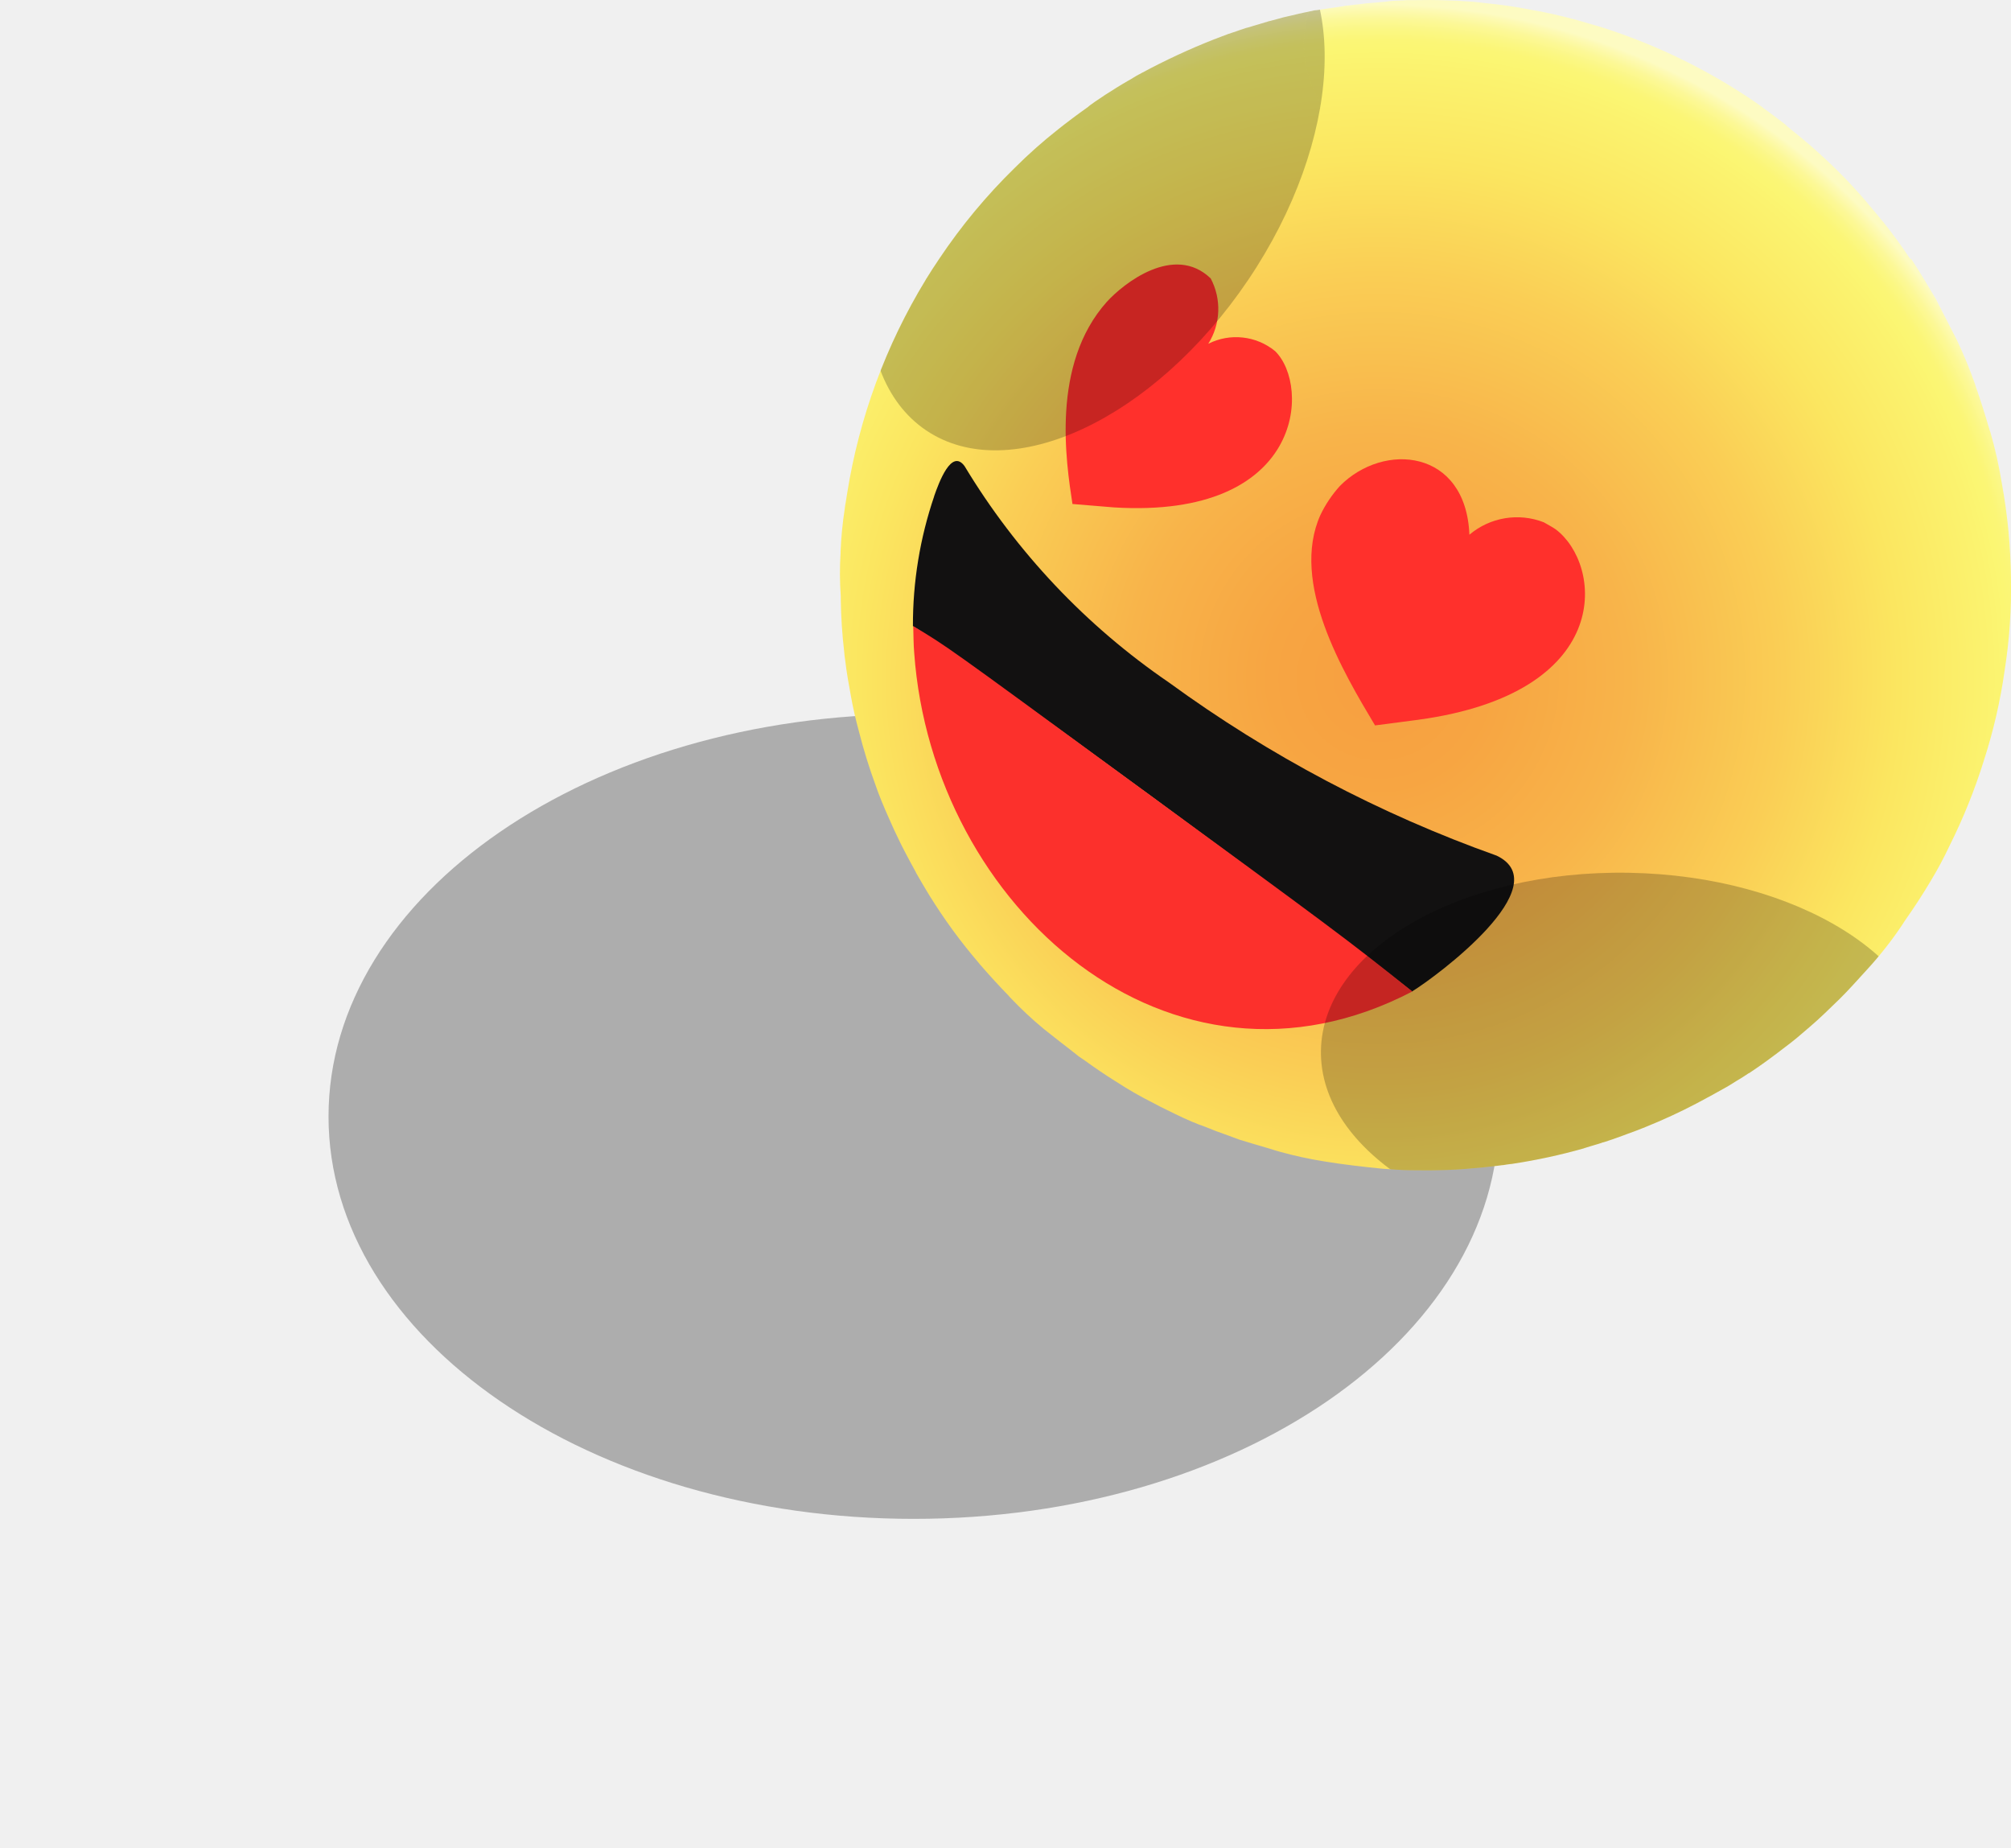
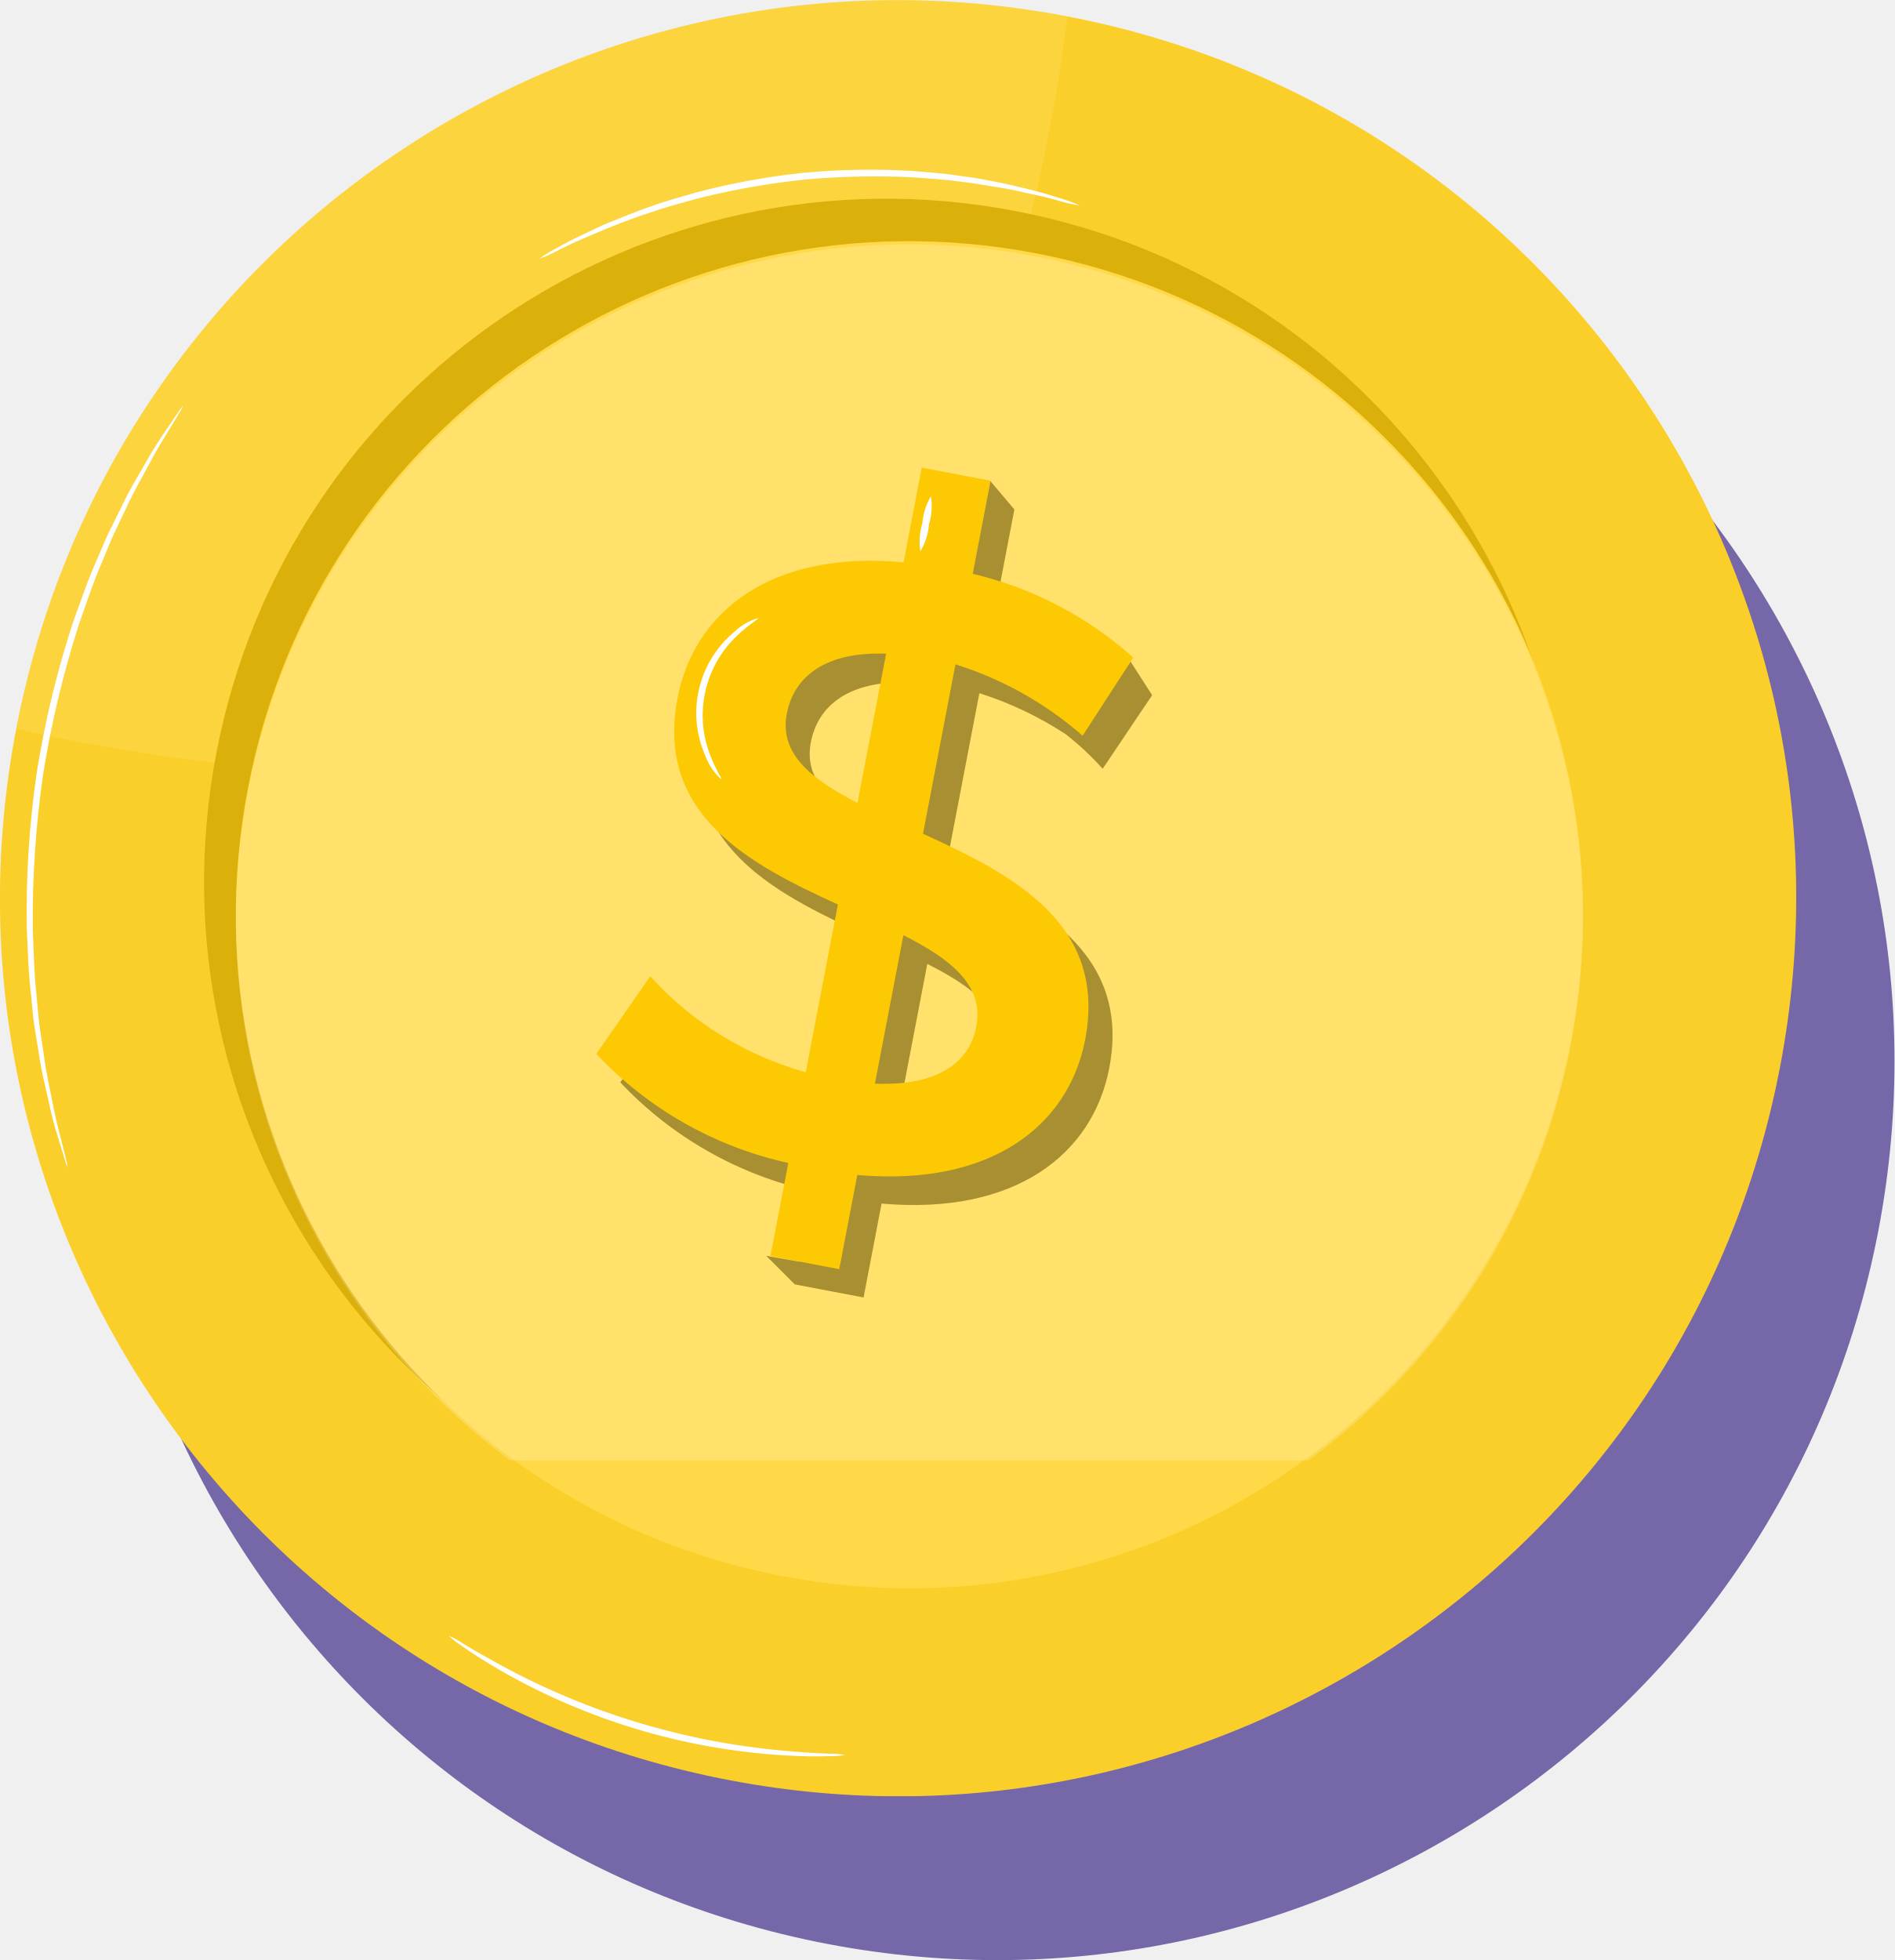
- <svg xmlns="http://www.w3.org/2000/svg" xmlns:xlink="http://www.w3.org/1999/xlink" width="82.478" height="75.758" viewBox="0 0 82.478 75.758">
+ <svg xmlns="http://www.w3.org/2000/svg" width="57.823" height="59.824" viewBox="0 0 57.823 59.824">
  <defs>
-     <radialGradient id="radial-gradient" cx="0.471" cy="0.58" r="0.575" gradientTransform="matrix(-0.999, -0.004, -0.004, 1, 0.933, 0.001)" gradientUnits="objectBoundingBox">
-       <stop offset="0" stop-color="#f79f40" />
-       <stop offset="0.163" stop-color="#f7a542" />
-       <stop offset="0.371" stop-color="#f8b44a" />
-       <stop offset="0.601" stop-color="#face55" />
-       <stop offset="0.771" stop-color="#fbe660" />
-       <stop offset="0.91" stop-color="#fbf36f" />
-       <stop offset="0.932" stop-color="#fbf672" />
-       <stop offset="0.947" stop-color="#fbf676" />
-       <stop offset="0.962" stop-color="#fbf783" />
-       <stop offset="0.978" stop-color="#fcf897" />
-       <stop offset="0.994" stop-color="#fdfab4" />
-       <stop offset="1" stop-color="#fdfbc2" />
-     </radialGradient>
    <clipPath id="clip-path">
-       <path id="Trazado_116496" data-name="Trazado 116496" d="M52.65,29.84v-.06c0-.11-.03-.77-.15-1.75-.01-.09-.02-.17-.03-.26-.02-.12-.04-.25-.06-.38a23.894,23.894,0,0,0-3.15-8.77c0-.01-.01-.01-.01-.02-.17-.29-.35-.57-.54-.85h0a23.353,23.353,0,0,0-3.06-3.74,20.449,20.449,0,0,0-1.77-1.6c-.39-.32-.78-.62-1.19-.91a.265.265,0,0,1-.06-.05l-.05-.04-.21-.15c-.26-.18-.55-.37-.86-.57h0c-.01-.01-.02-.01-.03-.02-.15-.09-.3-.19-.47-.28-.07-.04-.15-.09-.22-.13s-.12-.07-.19-.11a1.092,1.092,0,0,0-.15-.08,25.413,25.413,0,0,0-2.93-1.4c-.26-.11-.47-.18-.58-.23l-.18-.07-.18-.07c-.01,0-.02-.01-.03-.01l-.04-.01-.3-.1-.04-.01c-.01,0-.03-.01-.04-.01l-.2-.07a2.759,2.759,0,0,0-.27-.08l-.23-.07c-.04-.01-.09-.03-.13-.04-.01,0-.03-.01-.04-.01s-.03-.01-.05-.01a.636.636,0,0,1-.07-.02l-.26-.07-.22-.06c-.07-.02-.14-.03-.21-.05h-.01l-.13-.03-.25-.06-.18-.04a2.049,2.049,0,0,0-.24-.05c-.01,0-.03-.01-.04-.01-.06-.01-.12-.03-.18-.04l-.11-.02-.13-.03h-.02l-.04-.01c-.02,0-.05-.01-.07-.01a1.766,1.766,0,0,1-.2-.04.6.6,0,0,0-.12-.02h0a2.068,2.068,0,0,1-.22-.04l-.19-.03c-.03-.01-.07-.01-.11-.02a.985.985,0,0,0-.17-.02,1,1,0,0,0-.16-.02l-.27-.03-.25-.03c-.03,0-.05-.01-.08-.01h-.02a1.641,1.641,0,0,0-.23-.02l-.34-.03c-.08-.01-.16-.01-.23-.02-.09-.01-.17-.01-.26-.02s-.18-.01-.27-.02A.97.97,0,0,1,29.76,7h-.37c-.48-.01-.96-.01-1.45,0-.11,0-.21,0-.31.01s-.22.01-.32.02c-.07,0-.13.01-.19.01-.16.01-.31.02-.46.04-.05,0-.11.01-.16.01-.22.02-.43.04-.64.07-.1.01-.2.02-.3.04h-.01c-.02,0-.04.01-.06.01q-.24.03-.45.06c-.11.02-.23.04-.34.05-.26.04-.47.08-.61.11-.7.14-1.38.3-2.06.5-.41.11-.77.22-1.21.38a24.021,24.021,0,0,0-5.31,2.61h0c-.17.11-.33.22-.49.33a.265.265,0,0,0-.06.05c-.28.2-.56.4-.84.61a.423.423,0,0,1-.07.05l-.02.02-.02.02c-.01.01-.02.02-.03.02s-.02.01-.03.02c-.08.06-.15.12-.23.18-.15.12-.3.24-.44.36-.08.07-.16.13-.24.2-.16.14-.32.27-.46.4l-.02.02-.02.02c-.03.03-.07.06-.1.09-.75.69-1.21,1.19-1.24,1.22-.23.25-.46.51-.69.77-.16.19-.33.38-.5.59-.01.01-.02.03-.04.04l-.03.03c-.34.42-.69.89-1.08,1.46l-.01.01-.01.01c-.01.01-.01.02-.02.02-.18.26-.36.55-.54.86-.16.26-.32.52-.46.75l-.46.88c-.15.29-.29.56-.42.82a16.758,16.758,0,0,0-.76,1.82h0v.01c-.22.6-.42,1.23-.6,1.84l-.01.02a.037.037,0,0,1-.01.03,17.968,17.968,0,0,0-.5,2.13,23.506,23.506,0,0,0-.17,7.66,22.794,22.794,0,0,0,.82,3.68,23.944,23.944,0,0,0,1.38,3.51,15.311,15.311,0,0,0,.75,1.42c.32.56.68,1.11,1.06,1.66.04.07.09.13.13.2a16,16,0,0,0,1.39,1.8c.34.37.78.88,1.14,1.24s.83.82,1.22,1.15h0c.42.37.6.53.99.83q.72.585,1.47,1.08h.01c.16.11.32.22.49.32.19.12.38.24.55.34.09.05.22.13.36.21a.573.573,0,0,1,.07.04c.15.09.33.18.52.29.04.02.09.05.13.07a22.789,22.789,0,0,0,2.12,1c.18.07.42.17.7.28l.24.09.42.15.3.1.11.03c.01,0,.01,0,.02.01l.16.05a2.759,2.759,0,0,0,.27.08l.26.08c.01,0,.02,0,.02.01a22.1,22.1,0,0,0,2.96.66l.09.01c.08.01.17.03.27.04h.03l.23.03.53.06c.24.03.56.05.79.07s.49.03.74.04h.02c.13.01.25.01.37.01.33.01.77,0,1.1.01s.79-.03,1.13-.05c.72-.06,1.68-.17,2.39-.28a18.747,18.747,0,0,0,1.84-.38c.14-.04.28-.08.43-.12.43-.12.87-.25,1.24-.36l.43-.16c.35-.12.69-.25,1.03-.38l.17-.06c.4-.15.89-.38,1.32-.59.19-.09.37-.18.55-.28a15.71,15.71,0,0,0,1.56-.88c.02-.01.03-.02.05-.03.41-.26.82-.52,1.22-.81.09-.06.18-.12.26-.17l.44-.34c.12-.09.23-.18.35-.27l.66-.52a14.289,14.289,0,0,0,1.37-1.26l.03-.03.07-.07c.35-.35.74-.77,1.2-1.29a.138.138,0,0,0,.03-.04h0a20.958,20.958,0,0,0,2.02-2.71c.01-.01.01-.02.02-.03.19-.3.38-.61.57-.95v-.01h0c.08-.14.16-.29.24-.44.11-.2.22-.41.31-.59l.09-.18c.16-.32.31-.65.47-.99.21-.47.41-.94.56-1.36h0c.26-.7.5-1.44.71-2.23.13-.48.25-.96.33-1.41.1-.48.18-.98.25-1.5.02-.12.03-.23.05-.34.08-.69.14-1.41.16-2.14v-.13C52.68,31.04,52.68,30.45,52.65,29.84Z" transform="translate(-4.654 -6.992)" />
+       <rect id="Rectángulo_401871" data-name="Rectángulo 401871" width="54.823" height="54.824" fill="#7d6eb2" />
    </clipPath>
-     <linearGradient id="linear-gradient" x1="-0.166" y1="-323.933" x2="-1.166" y2="-323.933" gradientUnits="objectBoundingBox">
-       <stop offset="0" stop-color="#19b79c" />
-       <stop offset="0.405" stop-color="#1dbb9e" />
-       <stop offset="0.825" stop-color="#2ac8a3" />
-       <stop offset="0.997" stop-color="#31cfa6" />
-     </linearGradient>
-     <linearGradient id="linear-gradient-2" x1="-2.106" y1="-363.238" x2="-3.08" y2="-363.238" xlink:href="#linear-gradient" />
    <clipPath id="clip-path-2">
-       <path id="Trazado_116504" data-name="Trazado 116504" d="M4.652,29.65v-.06a15.757,15.757,0,0,1,.17-1.74,2.335,2.335,0,0,1,.04-.26c.02-.12.04-.25.06-.38a24.088,24.088,0,0,1,3.22-8.75c0-.01.01-.01.01-.02.18-.29.36-.57.55-.85h0a23.39,23.39,0,0,1,3.09-3.72,20.134,20.134,0,0,1,1.78-1.58q.585-.465,1.2-.9a.265.265,0,0,0,.06-.05l.05-.04.21-.15c.26-.18.55-.37.86-.56h0c.01-.01.02-.01.03-.02.15-.09.31-.19.47-.28a2.53,2.53,0,0,0,.22-.13c.06-.04.12-.07.19-.11.05-.03.1-.05.15-.08a27.308,27.308,0,0,1,2.95-1.37c.26-.1.47-.18.58-.22l.18-.06.18-.06c.01,0,.02-.01.03-.01l.05-.02.3-.1.04-.01c.01,0,.03-.01.04-.01l.2-.06c.08-.02.19-.06.27-.08l.23-.07a.647.647,0,0,0,.13-.04c.01,0,.03-.01.04-.01s.03-.01.05-.01a.637.637,0,0,0,.07-.02l.26-.07.22-.06c.07-.02.14-.03.21-.05h.01l.13-.03c.08-.02.18-.04.25-.06l.18-.04c.08-.02.16-.03.24-.05.01,0,.03-.01.04-.01a1.163,1.163,0,0,0,.18-.04l.11-.01.13-.02h.02l.04-.01c.02,0,.05-.01.07-.01l.2-.03c.04-.01.09-.01.13-.02h0l.22-.03.19-.03a.516.516,0,0,0,.11-.02.985.985,0,0,1,.17-.02c.06-.01.11-.01.16-.02l.27-.03.25-.03c.03,0,.05-.01.08-.01h.02c.07-.01.15-.01.23-.02l.34-.03c.08-.01.16-.01.23-.02a1.569,1.569,0,0,1,.24-.03,2.437,2.437,0,0,1,.27-.01.86.86,0,0,1,.16-.01l.15-.01h.24c.49-.01.97-.01,1.45.01.11,0,.21.01.31.01s.22.01.32.02c.07,0,.13.01.19.01.16.01.31.02.46.04.05.01.11.01.16.02.22.02.43.05.64.07.1.01.2.03.3.04h.01c.02,0,.04.01.06.01.16.02.31.05.45.07l.34.06c.26.05.47.09.6.11.69.14,1.38.31,2.06.52.41.11.76.23,1.21.39a24.178,24.178,0,0,1,5.28,2.65h0c.16.11.33.22.49.34a.265.265,0,0,1,.06.05c.28.2.56.41.83.62a.424.424,0,0,0,.07.05l.02.02.02.02.03.03c.01.01.02.01.02.02.08.06.15.12.22.18.15.12.3.24.44.36.08.07.16.14.24.2.16.14.31.28.46.41l.02.02.02.02c.03.03.07.06.1.09.75.69,1.2,1.2,1.23,1.23.23.25.46.51.68.78.16.19.32.38.49.59.01.01.02.03.04.04l.02.03c.33.42.69.89,1.07,1.47l.04.01.01.01c.01.01.01.02.02.02.17.26.36.56.54.86.16.26.31.53.45.75l.45.88c.15.29.29.56.42.82a18.431,18.431,0,0,1,.75,1.83h0v.01c.21.6.41,1.23.59,1.85l.01.02a.037.037,0,0,0,.01.03,17.59,17.59,0,0,1,.48,2.14,22.71,22.71,0,0,1,.37,3.87,21.465,21.465,0,0,1-.26,3.8,21.96,21.96,0,0,1-.85,3.68,23.286,23.286,0,0,1-1.41,3.5,15.244,15.244,0,0,1-.76,1.42c-.33.56-.69,1.11-1.07,1.65-.04.07-.09.13-.13.2a15.2,15.2,0,0,1-1.41,1.79c-.34.37-.79.88-1.15,1.23s-.84.82-1.22,1.14h0c-.43.37-.6.52-1,.82-.49.38-.98.74-1.48,1.07H41.9c-.16.11-.32.21-.49.31-.19.12-.38.24-.55.33-.09.05-.22.12-.36.2a.574.574,0,0,0-.07.04c-.15.08-.33.18-.52.28-.04.02-.09.05-.13.07a23.108,23.108,0,0,1-2.12.98c-.18.07-.42.17-.71.27l-.24.09-.42.15-.3.1-.11.03c-.01,0-.01,0-.02.01l-.16.05c-.08.02-.19.06-.27.08l-.26.08c-.01,0-.02,0-.02.01a23.962,23.962,0,0,1-2.96.64l-.09.01c-.08.01-.17.02-.27.04H31.8l-.23.03-.53.06c-.24.02-.56.05-.79.07s-.49.03-.74.04h-.02c-.13,0-.25.01-.37.01-.33.01-.77,0-1.1,0s-.79-.04-1.13-.06c-.72-.07-1.68-.18-2.39-.3a16.281,16.281,0,0,1-1.84-.4c-.14-.04-.28-.08-.43-.13-.43-.12-.87-.26-1.24-.37l-.43-.16c-.35-.12-.69-.25-1.03-.39l-.17-.06c-.4-.15-.88-.38-1.32-.6-.19-.09-.37-.18-.55-.28a15.612,15.612,0,0,1-1.55-.89.219.219,0,0,0-.05-.03c-.41-.26-.81-.53-1.21-.82-.09-.06-.17-.12-.25-.17L14,49.97c-.12-.09-.23-.18-.35-.27l-.66-.52a15.233,15.233,0,0,1-1.36-1.27l-.03-.03-.06-.07c-.34-.35-.74-.78-1.19-1.3a.138.138,0,0,1-.03-.04h0a21.889,21.889,0,0,1-2-2.73c-.01-.01-.01-.02-.02-.03-.18-.3-.37-.61-.56-.95v-.01h0c-.08-.14-.16-.29-.24-.44-.11-.21-.22-.41-.31-.59l-.09-.18c-.16-.32-.31-.65-.46-.99-.21-.47-.41-.95-.55-1.36h0a22.441,22.441,0,0,1-.69-2.23c-.13-.48-.24-.96-.32-1.41-.09-.49-.18-.98-.24-1.5-.02-.12-.03-.23-.04-.34a21.166,21.166,0,0,1-.14-2.14v-.13A13.347,13.347,0,0,1,4.652,29.65Z" transform="translate(-4.627 -6.983)" fill="url(#radial-gradient)" />
+       <rect id="Rectángulo_401870" data-name="Rectángulo 401870" width="54.823" height="54.824" transform="translate(0 0)" fill="#7d6eb2" />
+     </clipPath>
+     <clipPath id="clip-path-3">
+       <rect id="Rectángulo_401866" data-name="Rectángulo 401866" width="32.08" height="23.703" transform="translate(0.496)" fill="#7d6eb2" />
+     </clipPath>
+     <clipPath id="clip-path-4">
+       <rect id="Rectángulo_401868" data-name="Rectángulo 401868" width="41.118" height="41.118" transform="translate(7.197 7.361)" fill="#7d6eb2" />
+     </clipPath>
+     <clipPath id="clip-path-5">
+       <rect id="Rectángulo_401869" data-name="Rectángulo 401869" width="16.235" height="24.936" transform="translate(18.933 14.669)" fill="#7d6eb2" />
+     </clipPath>
+     <clipPath id="clip-path-6">
+       <rect id="Rectángulo_401871-2" data-name="Rectángulo 401871" width="54.823" height="54.824" fill="none" />
+     </clipPath>
+     <clipPath id="clip-path-7">
+       <rect id="Rectángulo_401870-2" data-name="Rectángulo 401870" width="54.823" height="54.824" transform="translate(0 0)" fill="none" />
+     </clipPath>
+     <clipPath id="clip-path-8">
+       <rect id="Rectángulo_401866-2" data-name="Rectángulo 401866" width="32.08" height="23.703" transform="translate(0.496)" fill="none" />
+     </clipPath>
+     <clipPath id="clip-path-9">
+       <rect id="Rectángulo_401868-2" data-name="Rectángulo 401868" width="41.118" height="41.118" transform="translate(7.197 7.361)" fill="none" />
+     </clipPath>
+     <clipPath id="clip-path-10">
+       <rect id="Rectángulo_401869-2" data-name="Rectángulo 401869" width="16.235" height="24.936" transform="translate(18.933 14.669)" fill="none" />
    </clipPath>
  </defs>
-   <g id="Grupo_157926" data-name="Grupo 157926" transform="translate(13.474)">
-     <ellipse id="Elipse_4737" data-name="Elipse 4737" cx="24" cy="16.5" rx="24" ry="16.5" transform="translate(0 29.284)" fill="#0b0b0b" opacity="0.292" style="mix-blend-mode: multiply;isolation: isolate" />
-     <path id="Trazado_116493" data-name="Trazado 116493" d="M4.652,29.65v-.06a15.757,15.757,0,0,1,.17-1.74,2.335,2.335,0,0,1,.04-.26c.02-.12.04-.25.06-.38a24.088,24.088,0,0,1,3.22-8.75c0-.01.01-.01.01-.02.18-.29.36-.57.55-.85h0a23.39,23.39,0,0,1,3.09-3.72,20.134,20.134,0,0,1,1.78-1.58q.585-.465,1.2-.9a.265.265,0,0,0,.06-.05l.05-.04.21-.15c.26-.18.55-.37.86-.56h0c.01-.01.02-.01.03-.02.15-.09.31-.19.47-.28a2.53,2.53,0,0,0,.22-.13c.06-.04.12-.07.19-.11.05-.03.1-.05.15-.08a27.308,27.308,0,0,1,2.95-1.37c.26-.1.47-.18.58-.22l.18-.06.18-.06c.01,0,.02-.01.03-.01l.05-.02.3-.1.04-.01c.01,0,.03-.01.04-.01l.2-.06c.08-.02.19-.06.27-.08l.23-.07a.647.647,0,0,0,.13-.04c.01,0,.03-.01.04-.01s.03-.01.05-.01a.637.637,0,0,0,.07-.02l.26-.07.22-.06c.07-.02.14-.03.21-.05h.01l.13-.03c.08-.02.18-.04.25-.06l.18-.04c.08-.02.16-.03.24-.05.01,0,.03-.01.04-.01a1.163,1.163,0,0,0,.18-.04l.11-.01.13-.02h.02l.04-.01c.02,0,.05-.01.07-.01l.2-.03c.04-.01.09-.01.13-.02h0l.22-.03.19-.03a.516.516,0,0,0,.11-.02.985.985,0,0,1,.17-.02c.06-.01.11-.01.16-.02l.27-.03.25-.03c.03,0,.05-.01.08-.01h.02c.07-.01.15-.01.23-.02l.34-.03c.08-.01.16-.01.23-.02a1.569,1.569,0,0,1,.24-.03,2.437,2.437,0,0,1,.27-.01.86.86,0,0,1,.16-.01l.15-.01h.24c.49-.01.97-.01,1.45.01.11,0,.21.01.31.01s.22.01.32.02c.07,0,.13.01.19.01.16.01.31.02.46.04.05.01.11.01.16.02.22.02.43.05.64.07.1.01.2.03.3.04h.01c.02,0,.04.01.06.01.16.02.31.05.45.07l.34.06c.26.05.47.09.6.11.69.14,1.38.31,2.06.52.41.11.76.23,1.21.39a24.178,24.178,0,0,1,5.28,2.65h0c.16.11.33.22.49.34a.265.265,0,0,1,.06.05c.28.2.56.41.83.62a.424.424,0,0,0,.07.05l.02.02.02.02.03.03c.01.01.02.01.02.02.08.06.15.12.22.18.15.12.3.24.44.36.08.07.16.14.24.2.16.14.31.28.46.41l.02.02.02.02c.03.03.07.06.1.09.75.69,1.2,1.2,1.23,1.23.23.25.46.51.68.78.16.19.32.38.49.59.01.01.02.03.04.04l.02.03c.33.42.69.89,1.07,1.47l.04.01.01.01c.01.01.01.02.02.02.17.26.36.56.54.86.16.26.31.53.45.75l.45.88c.15.29.29.56.42.82a18.431,18.431,0,0,1,.75,1.83h0v.01c.21.6.41,1.23.59,1.85l.01.02a.037.037,0,0,0,.01.03,17.59,17.59,0,0,1,.48,2.14,22.71,22.71,0,0,1,.37,3.87,21.465,21.465,0,0,1-.26,3.8,21.96,21.96,0,0,1-.85,3.68,23.286,23.286,0,0,1-1.41,3.5,15.244,15.244,0,0,1-.76,1.42c-.33.56-.69,1.11-1.07,1.65-.04.07-.09.13-.13.2a15.2,15.2,0,0,1-1.41,1.79c-.34.37-.79.88-1.15,1.23s-.84.82-1.22,1.14h0c-.43.37-.6.52-1,.82-.49.38-.98.74-1.48,1.07H41.9c-.16.11-.32.21-.49.31-.19.12-.38.24-.55.33-.09.05-.22.12-.36.2a.574.574,0,0,0-.07.04c-.15.08-.33.18-.52.28-.04.02-.09.05-.13.07a23.108,23.108,0,0,1-2.12.98c-.18.07-.42.17-.71.27l-.24.09-.42.15-.3.1-.11.03c-.01,0-.01,0-.02.01l-.16.05c-.08.02-.19.06-.27.08l-.26.08c-.01,0-.02,0-.02.01a23.962,23.962,0,0,1-2.96.64l-.09.01c-.08.01-.17.02-.27.04H31.8l-.23.03-.53.06c-.24.02-.56.05-.79.07s-.49.03-.74.04h-.02c-.13,0-.25.01-.37.01-.33.01-.77,0-1.1,0s-.79-.04-1.13-.06c-.72-.07-1.68-.18-2.39-.3a16.281,16.281,0,0,1-1.84-.4c-.14-.04-.28-.08-.43-.13-.43-.12-.87-.26-1.24-.37l-.43-.16c-.35-.12-.69-.25-1.03-.39l-.17-.06c-.4-.15-.88-.38-1.32-.6-.19-.09-.37-.18-.55-.28a15.612,15.612,0,0,1-1.55-.89.219.219,0,0,0-.05-.03c-.41-.26-.81-.53-1.21-.82-.09-.06-.17-.12-.25-.17L14,49.97c-.12-.09-.23-.18-.35-.27l-.66-.52a15.233,15.233,0,0,1-1.36-1.27l-.03-.03-.06-.07c-.34-.35-.74-.78-1.19-1.3a.138.138,0,0,1-.03-.04h0a21.889,21.889,0,0,1-2-2.73c-.01-.01-.01-.02-.02-.03-.18-.3-.37-.61-.56-.95v-.01h0c-.08-.14-.16-.29-.24-.44-.11-.21-.22-.41-.31-.59l-.09-.18c-.16-.32-.31-.65-.46-.99-.21-.47-.41-.95-.55-1.36h0a22.441,22.441,0,0,1-.69-2.23c-.13-.48-.24-.96-.32-1.41-.09-.49-.18-.98-.24-1.5-.02-.12-.03-.23-.04-.34a21.166,21.166,0,0,1-.14-2.14v-.13A13.347,13.347,0,0,1,4.652,29.65Z" transform="translate(16.349 -6.983)" fill="url(#radial-gradient)" />
-     <g id="Grupo_86225" data-name="Grupo 86225" transform="translate(20.955 0.009)" clip-path="url(#clip-path)">
-       <path id="Trazado_116494" data-name="Trazado 116494" d="M50.67,21.64a4.37,4.37,0,0,1,.18-.46C50.8,21.33,50.74,21.48,50.67,21.64Z" transform="translate(-48.844 -6.992)" fill="url(#linear-gradient)" />
-       <path id="Trazado_116495" data-name="Trazado 116495" d="M4.7,34.92c.03-.14.05-.28.08-.41C4.75,34.65,4.73,34.79,4.7,34.92Z" transform="translate(43.196 -6.992)" fill="url(#linear-gradient-2)" />
+   <g id="Grupo_1100649" data-name="Grupo 1100649" transform="translate(-955.487 -161.176)">
+     <g id="Grupo_1100645" data-name="Grupo 1100645" transform="translate(958.487 166.176)" style="mix-blend-mode: multiply;isolation: isolate">
+       <g id="Grupo_1100643" data-name="Grupo 1100643" clip-path="url(#clip-path)">
+         <g id="Grupo_1100642" data-name="Grupo 1100642">
+           <g id="Grupo_1100641" data-name="Grupo 1100641" clip-path="url(#clip-path-2)">
+             <path id="Trazado_875097" data-name="Trazado 875097" d="M54.327,32.576A27.407,27.407,0,1,1,32.575.5a27.408,27.408,0,0,1,21.752,32.08" fill="#7d6eb2" />
+             <g id="Grupo_1100631" data-name="Grupo 1100631" opacity="0.1">
+               <g id="Grupo_1100630" data-name="Grupo 1100630">
+                 <g id="Grupo_1100629" data-name="Grupo 1100629" clip-path="url(#clip-path-3)">
+                   <path id="Trazado_875098" data-name="Trazado 875098" d="M32.575.5A27.405,27.405,0,0,0,.5,22.249s18.751,4.474,24.762-2.27S32.575.5,32.575.5" fill="#7d6eb2" />
+                 </g>
+               </g>
+             </g>
+             <path id="Trazado_875099" data-name="Trazado 875099" d="M47.529,30.829A20.835,20.835,0,1,1,30.993,6.442,20.834,20.834,0,0,1,47.529,30.829" fill="#7d6eb2" />
+             <path id="Trazado_875101" data-name="Trazado 875101" d="M47.943,31.793A20.555,20.555,0,1,1,31.629,7.733a20.554,20.554,0,0,1,16.314,24.06" fill="#7d6eb2" />
+             <g id="Grupo_1100637" data-name="Grupo 1100637" transform="translate(0 -3.904)" opacity="0.2">
+               <g id="Grupo_1100636" data-name="Grupo 1100636">
+                 <g id="Grupo_1100635" data-name="Grupo 1100635" clip-path="url(#clip-path-4)">
+                   <path id="Trazado_875102" data-name="Trazado 875102" d="M47.943,31.793A20.555,20.555,0,1,1,31.629,7.733a20.554,20.554,0,0,1,16.314,24.06" transform="translate(0 4)" fill="#7d6eb2" />
+                 </g>
+               </g>
+             </g>
+             <path id="Trazado_875103" data-name="Trazado 875103" d="M28.9,26.325l.991-5.165.025.005a10.784,10.784,0,0,1,2.608,1.242,8.77,8.77,0,0,1,1.13,1.057l.1-.146L34.9,21.611l.265-.392-.735-1.143-.481.114a9.834,9.834,0,0,0-3.534-1.8l.545-2.84-.748-.883-.137.713-1.214-.233-.554,2.892c-4.066-.382-6.4,1.532-6.9,4.142-.682,3.557,2.186,5.062,4.894,6.3L25.325,33.6a10.007,10.007,0,0,1-4.745-2.926l-1.647,2.363A11.411,11.411,0,0,0,24.8,36.362l-.412,2.145-1-.175.869.87,2.1.4.55-2.866c4.1.361,6.447-1.522,6.948-4.132.682-3.557-2.242-5.047-4.95-6.282m-2-.94c-1.4-.72-2.393-1.494-2.158-2.723.216-1.125,1.161-1.9,3.031-1.832Zm2.987-4.229h0ZM27.433,33.95l.869-4.529c1.452.729,2.465,1.534,2.224,2.788-.211,1.1-1.171,1.818-3.093,1.741" fill="#7d6eb2" />
+             <g id="Grupo_1100640" data-name="Grupo 1100640" opacity="0.3">
+               <g id="Grupo_1100639" data-name="Grupo 1100639">
+                 <g id="Grupo_1100638" data-name="Grupo 1100638" clip-path="url(#clip-path-5)">
+                   <path id="Trazado_875104" data-name="Trazado 875104" d="M28.9,26.325l.991-5.165.025.005a10.784,10.784,0,0,1,2.608,1.242,8.77,8.77,0,0,1,1.13,1.057l.1-.146L34.9,21.611l.265-.392-.735-1.143-.481.114a9.834,9.834,0,0,0-3.534-1.8l.545-2.84-.748-.883-.137.713-1.214-.233-.554,2.892c-4.066-.382-6.4,1.532-6.9,4.142-.682,3.557,2.186,5.062,4.894,6.3L25.325,33.6a10.007,10.007,0,0,1-4.745-2.926l-1.647,2.363A11.411,11.411,0,0,0,24.8,36.362l-.412,2.145-1-.175.869.87,2.1.4.55-2.866c4.1.361,6.447-1.522,6.948-4.132.682-3.557-2.242-5.047-4.95-6.282m-2-.94c-1.4-.72-2.393-1.494-2.158-2.723.216-1.125,1.161-1.9,3.031-1.832Zm2.987-4.229h0ZM27.433,33.95l.869-4.529c1.452.729,2.465,1.534,2.224,2.788-.211,1.1-1.171,1.818-3.093,1.741" fill="#7d6eb2" />
+                 </g>
+               </g>
+             </g>
+             <path id="Trazado_875105" data-name="Trazado 875105" d="M26.165,35.871l-.55,2.867-2.1-.4.545-2.841A11.41,11.41,0,0,1,18.2,32.167L19.847,29.8a10,10,0,0,0,4.745,2.927l.982-5.119c-2.708-1.235-5.577-2.741-4.895-6.3.5-2.611,2.832-4.525,6.9-4.143l.555-2.892,2.1.4-.545,2.841a11.177,11.177,0,0,1,4.9,2.558l-1.546,2.383a10.793,10.793,0,0,0-3.881-2.177l-.991,5.17c2.708,1.236,5.633,2.726,4.95,6.283-.5,2.611-2.852,4.494-6.949,4.133m0-11.356.874-4.556c-1.871-.067-2.816.707-3.032,1.834-.235,1.228.757,2,2.158,2.722m3.626,6.825c.241-1.254-.773-2.058-2.225-2.788l-.869,4.53c1.923.077,2.883-.641,3.094-1.742" fill="#7d6eb2" />
+             <path id="Trazado_875106" data-name="Trazado 875106" d="M2.067,35.642a1.093,1.093,0,0,1-.085-.232c-.054-.176-.123-.4-.207-.678a11.017,11.017,0,0,1-.284-1.085c-.093-.428-.221-.911-.3-1.457-.044-.273-.091-.558-.139-.854s-.067-.61-.1-.932c-.083-.644-.1-1.337-.135-2.066a29.683,29.683,0,0,1,.3-4.73A29.716,29.716,0,0,1,2.227,19c.248-.686.47-1.343.74-1.934.13-.3.243-.589.375-.859s.262-.528.385-.775c.234-.5.5-.923.713-1.3s.418-.7.592-.953l.4-.586a1.1,1.1,0,0,1,.151-.2,1.272,1.272,0,0,1-.116.219l-.365.606c-.164.26-.359.581-.56.967S4.08,15,3.856,15.5c-.119.248-.242.507-.371.777s-.236.562-.362.859c-.261.59-.476,1.244-.717,1.927a30.878,30.878,0,0,0-1.091,4.58A30.911,30.911,0,0,0,1,28.335c.029.723.041,1.412.116,2.052.032.321.05.632.091.928s.086.58.126.851c.066.545.183,1.028.265,1.456s.169.793.249,1.089.126.509.17.687a1.1,1.1,0,0,1,.046.244" fill="#7d6eb2" />
+             <path id="Trazado_875107" data-name="Trazado 875107" d="M22.018,23.789a1.729,1.729,0,0,1-.481-.7,3.221,3.221,0,0,1,.871-3.8,1.732,1.732,0,0,1,.739-.425c.017.031-.274.178-.643.532a3.344,3.344,0,0,0-.834,3.639c.179.48.377.739.348.759" fill="#7d6eb2" />
+             <path id="Trazado_875108" data-name="Trazado 875108" d="M28.091,16.829a1.878,1.878,0,0,1,.061-.861,1.873,1.873,0,0,1,.262-.822,1.9,1.9,0,0,1-.061.861,1.882,1.882,0,0,1-.262.822" fill="#7d6eb2" />
+             <path id="Trazado_875109" data-name="Trazado 875109" d="M32.943,6.271a4.377,4.377,0,0,1-.653-.152c-.207-.058-.461-.125-.761-.186s-.635-.151-1.015-.207-.792-.14-1.241-.186c-.447-.065-.929-.091-1.434-.129a23.566,23.566,0,0,0-3.3.072,23.567,23.567,0,0,0-3.246.576c-.488.136-.956.256-1.381.408-.431.133-.823.285-1.181.425s-.674.283-.954.4-.518.234-.71.331a4.338,4.338,0,0,1-.61.278,4.013,4.013,0,0,1,.573-.348c.187-.109.419-.236.7-.364s.588-.294.949-.433.748-.311,1.181-.453c.426-.16.9-.287,1.387-.429a22.109,22.109,0,0,1,3.274-.6,22.172,22.172,0,0,1,3.326-.056c.51.043.995.076,1.445.149.451.054.867.134,1.246.212s.718.164,1.016.238.551.151.755.22a4.294,4.294,0,0,1,.631.229" fill="#7d6eb2" />
+             <path id="Trazado_875110" data-name="Trazado 875110" d="M25.793,53.565a2.4,2.4,0,0,1-.5.038c-.325.014-.8.008-1.379-.026a19.809,19.809,0,0,1-8.655-2.6c-.5-.293-.9-.548-1.164-.74a2.479,2.479,0,0,1-.4-.31,2.428,2.428,0,0,1,.443.243c.276.171.683.4,1.192.68a22.144,22.144,0,0,0,8.6,2.586c.576.052,1.045.081,1.369.09a2.45,2.45,0,0,1,.5.042" fill="#7d6eb2" />
+           </g>
+         </g>
+       </g>
    </g>
-     <path id="Trazado_116497" data-name="Trazado 116497" d="M25.873,27.33A16.375,16.375,0,0,0,25,32.66c2.26,1.39,16.97,12.2,20.47,14.98,1.03-.63,6.02-4.35,3.47-5.57a52.925,52.925,0,0,1-13.44-7.1,28.664,28.664,0,0,1-8.38-8.87c-.54-.75-1.06.69-1.25,1.23" transform="translate(-1.032 -6.983)" fill="#121111" />
-     <path id="Trazado_116499" data-name="Trazado 116499" d="M29.22,33.76c.75,10.43,10.52,19.05,20.43,13.88-2.65-2.12-3.33-2.62-11.66-8.71-7.45-5.46-7.45-5.46-8.81-6.27.01.33.01.77.04,1.1" transform="translate(-5.199 -6.983)" fill="#fc302c" />
-     <g id="Grupo_86231" data-name="Grupo 86231" transform="translate(40.307 18.833)">
-       <path id="Trazado_116501" data-name="Trazado 116501" d="M22.473,28.1c-1.25,2.78.93,6.44,2.24,8.63.65-.09,1.52-.19,2.17-.29,7.67-1.22,7.14-6.32,5.24-7.75-.14-.1-.34-.2-.49-.29a3.024,3.024,0,0,0-3.05.51c-.14-3.51-3.51-3.82-5.31-2a4.969,4.969,0,0,0-.8,1.19" transform="translate(-22.099 -25.816)" fill="#ff302c" />
-     </g>
-     <g id="Grupo_86232" data-name="Grupo 86232" transform="translate(30.232 10.846)">
-       <path id="Trazado_116503" data-name="Trazado 116503" d="M35.806,19.36c-2.3,2.57-1.67,6.58-1.41,8.29.51.04,1.19.1,1.7.14,7.78.48,8.08-4.98,6.61-6.41a2.529,2.529,0,0,0-2.74-.3,2.679,2.679,0,0,0,.1-2.68c-1.5-1.44-3.58.21-4.26.96" transform="translate(-34.117 -17.829)" fill="#ff302c" />
-     </g>
-     <g id="Enmascarar_grupo_59" data-name="Enmascarar grupo 59" transform="translate(20.976 0)" clip-path="url(#clip-path-2)">
-       <g id="Grupo_86233" data-name="Grupo 86233" transform="translate(-2.683 -7.272)" opacity="0.561" style="mix-blend-mode: multiply;isolation: isolate">
-         <g id="Grupo_86230" data-name="Grupo 86230" transform="translate(0)">
-           <ellipse id="Elipse_4734" data-name="Elipse 4734" cx="12.5" cy="7.5" rx="12.5" ry="7.5" transform="translate(21.707 1.557)" fill="#fff" opacity="0.743" />
-           <ellipse id="Elipse_4735" data-name="Elipse 4735" cx="12.5" cy="7.5" rx="12.5" ry="7.5" transform="translate(26.415 8.388) rotate(124)" opacity="0.387" />
-           <ellipse id="Elipse_4736" data-name="Elipse 4736" cx="12.5" cy="7.5" rx="12.5" ry="7.5" transform="matrix(-1, -0.017, 0.017, -1, 47.282, 58.274)" opacity="0.387" />
+     <g id="Grupo_1100644" data-name="Grupo 1100644" transform="translate(955.487 161.176)">
+       <g id="Grupo_1100643-2" data-name="Grupo 1100643" clip-path="url(#clip-path-6)">
+         <g id="Grupo_1100642-2" data-name="Grupo 1100642">
+           <g id="Grupo_1100641-2" data-name="Grupo 1100641" clip-path="url(#clip-path-7)">
+             <path id="Trazado_875097-2" data-name="Trazado 875097" d="M54.327,32.576A27.407,27.407,0,1,1,32.575.5a27.408,27.408,0,0,1,21.752,32.08" fill="#fbcf29" />
+             <g id="Grupo_1100631-2" data-name="Grupo 1100631" opacity="0.1">
+               <g id="Grupo_1100630-2" data-name="Grupo 1100630">
+                 <g id="Grupo_1100629-2" data-name="Grupo 1100629" clip-path="url(#clip-path-8)">
+                   <path id="Trazado_875098-2" data-name="Trazado 875098" d="M32.575.5A27.405,27.405,0,0,0,.5,22.249s18.751,4.474,24.762-2.27S32.575.5,32.575.5" fill="#fff" />
+                 </g>
+               </g>
+             </g>
+             <path id="Trazado_875099-2" data-name="Trazado 875099" d="M47.529,30.829A20.835,20.835,0,1,1,30.993,6.442,20.834,20.834,0,0,1,47.529,30.829" fill="#dbb00b" />
+             <path id="Trazado_875101-2" data-name="Trazado 875101" d="M47.943,31.793A20.555,20.555,0,1,1,31.629,7.733a20.554,20.554,0,0,1,16.314,24.06" fill="#ffd947" />
+             <g id="Grupo_1100637-2" data-name="Grupo 1100637" transform="translate(0 -3.904)" opacity="0.2">
+               <g id="Grupo_1100636-2" data-name="Grupo 1100636">
+                 <g id="Grupo_1100635-2" data-name="Grupo 1100635" clip-path="url(#clip-path-9)">
+                   <path id="Trazado_875102-2" data-name="Trazado 875102" d="M47.943,31.793A20.555,20.555,0,1,1,31.629,7.733a20.554,20.554,0,0,1,16.314,24.06" transform="translate(0 4)" fill="#fff" />
+                 </g>
+               </g>
+             </g>
+             <path id="Trazado_875103-2" data-name="Trazado 875103" d="M28.9,26.325l.991-5.165.025.005a10.784,10.784,0,0,1,2.608,1.242,8.77,8.77,0,0,1,1.13,1.057l.1-.146L34.9,21.611l.265-.392-.735-1.143-.481.114a9.834,9.834,0,0,0-3.534-1.8l.545-2.84-.748-.883-.137.713-1.214-.233-.554,2.892c-4.066-.382-6.4,1.532-6.9,4.142-.682,3.557,2.186,5.062,4.894,6.3L25.325,33.6a10.007,10.007,0,0,1-4.745-2.926l-1.647,2.363A11.411,11.411,0,0,0,24.8,36.362l-.412,2.145-1-.175.869.87,2.1.4.55-2.866c4.1.361,6.447-1.522,6.948-4.132.682-3.557-2.242-5.047-4.95-6.282m-2-.94c-1.4-.72-2.393-1.494-2.158-2.723.216-1.125,1.161-1.9,3.031-1.832Zm2.987-4.229h0ZM27.433,33.95l.869-4.529c1.452.729,2.465,1.534,2.224,2.788-.211,1.1-1.171,1.818-3.093,1.741" fill="#f0cd47" />
+             <g id="Grupo_1100640-2" data-name="Grupo 1100640" opacity="0.3">
+               <g id="Grupo_1100639-2" data-name="Grupo 1100639">
+                 <g id="Grupo_1100638-2" data-name="Grupo 1100638" clip-path="url(#clip-path-10)">
+                   <path id="Trazado_875104-2" data-name="Trazado 875104" d="M28.9,26.325l.991-5.165.025.005a10.784,10.784,0,0,1,2.608,1.242,8.77,8.77,0,0,1,1.13,1.057l.1-.146L34.9,21.611l.265-.392-.735-1.143-.481.114a9.834,9.834,0,0,0-3.534-1.8l.545-2.84-.748-.883-.137.713-1.214-.233-.554,2.892c-4.066-.382-6.4,1.532-6.9,4.142-.682,3.557,2.186,5.062,4.894,6.3L25.325,33.6a10.007,10.007,0,0,1-4.745-2.926l-1.647,2.363A11.411,11.411,0,0,0,24.8,36.362l-.412,2.145-1-.175.869.87,2.1.4.55-2.866c4.1.361,6.447-1.522,6.948-4.132.682-3.557-2.242-5.047-4.95-6.282m-2-.94c-1.4-.72-2.393-1.494-2.158-2.723.216-1.125,1.161-1.9,3.031-1.832Zm2.987-4.229h0ZM27.433,33.95l.869-4.529c1.452.729,2.465,1.534,2.224,2.788-.211,1.1-1.171,1.818-3.093,1.741" />
+                 </g>
+               </g>
+             </g>
+             <path id="Trazado_875105-2" data-name="Trazado 875105" d="M26.165,35.871l-.55,2.867-2.1-.4.545-2.841A11.41,11.41,0,0,1,18.2,32.167L19.847,29.8a10,10,0,0,0,4.745,2.927l.982-5.119c-2.708-1.235-5.577-2.741-4.895-6.3.5-2.611,2.832-4.525,6.9-4.143l.555-2.892,2.1.4-.545,2.841a11.177,11.177,0,0,1,4.9,2.558l-1.546,2.383a10.793,10.793,0,0,0-3.881-2.177l-.991,5.17c2.708,1.236,5.633,2.726,4.95,6.283-.5,2.611-2.852,4.494-6.949,4.133m0-11.356.874-4.556c-1.871-.067-2.816.707-3.032,1.834-.235,1.228.757,2,2.158,2.722m3.626,6.825c.241-1.254-.773-2.058-2.225-2.788l-.869,4.53c1.923.077,2.883-.641,3.094-1.742" fill="#fcc903" />
+             <path id="Trazado_875106-2" data-name="Trazado 875106" d="M2.067,35.642a1.093,1.093,0,0,1-.085-.232c-.054-.176-.123-.4-.207-.678a11.017,11.017,0,0,1-.284-1.085c-.093-.428-.221-.911-.3-1.457-.044-.273-.091-.558-.139-.854s-.067-.61-.1-.932c-.083-.644-.1-1.337-.135-2.066a29.683,29.683,0,0,1,.3-4.73A29.716,29.716,0,0,1,2.227,19c.248-.686.47-1.343.74-1.934.13-.3.243-.589.375-.859s.262-.528.385-.775c.234-.5.5-.923.713-1.3s.418-.7.592-.953l.4-.586a1.1,1.1,0,0,1,.151-.2,1.272,1.272,0,0,1-.116.219l-.365.606c-.164.26-.359.581-.56.967S4.08,15,3.856,15.5c-.119.248-.242.507-.371.777s-.236.562-.362.859c-.261.59-.476,1.244-.717,1.927a30.878,30.878,0,0,0-1.091,4.58A30.911,30.911,0,0,0,1,28.335c.029.723.041,1.412.116,2.052.032.321.05.632.091.928s.086.58.126.851c.066.545.183,1.028.265,1.456s.169.793.249,1.089.126.509.17.687a1.1,1.1,0,0,1,.046.244" fill="#fff" />
+             <path id="Trazado_875107-2" data-name="Trazado 875107" d="M22.018,23.789a1.729,1.729,0,0,1-.481-.7,3.221,3.221,0,0,1,.871-3.8,1.732,1.732,0,0,1,.739-.425c.017.031-.274.178-.643.532a3.344,3.344,0,0,0-.834,3.639c.179.48.377.739.348.759" fill="#fff" />
+             <path id="Trazado_875108-2" data-name="Trazado 875108" d="M28.091,16.829a1.878,1.878,0,0,1,.061-.861,1.873,1.873,0,0,1,.262-.822,1.9,1.9,0,0,1-.061.861,1.882,1.882,0,0,1-.262.822" fill="#fff" />
+             <path id="Trazado_875109-2" data-name="Trazado 875109" d="M32.943,6.271a4.377,4.377,0,0,1-.653-.152c-.207-.058-.461-.125-.761-.186s-.635-.151-1.015-.207-.792-.14-1.241-.186c-.447-.065-.929-.091-1.434-.129a23.566,23.566,0,0,0-3.3.072,23.567,23.567,0,0,0-3.246.576c-.488.136-.956.256-1.381.408-.431.133-.823.285-1.181.425s-.674.283-.954.4-.518.234-.71.331a4.338,4.338,0,0,1-.61.278,4.013,4.013,0,0,1,.573-.348c.187-.109.419-.236.7-.364s.588-.294.949-.433.748-.311,1.181-.453c.426-.16.9-.287,1.387-.429a22.109,22.109,0,0,1,3.274-.6,22.172,22.172,0,0,1,3.326-.056c.51.043.995.076,1.445.149.451.054.867.134,1.246.212s.718.164,1.016.238.551.151.755.22a4.294,4.294,0,0,1,.631.229" fill="#fff" />
+             <path id="Trazado_875110-2" data-name="Trazado 875110" d="M25.793,53.565a2.4,2.4,0,0,1-.5.038c-.325.014-.8.008-1.379-.026a19.809,19.809,0,0,1-8.655-2.6c-.5-.293-.9-.548-1.164-.74a2.479,2.479,0,0,1-.4-.31,2.428,2.428,0,0,1,.443.243c.276.171.683.4,1.192.68a22.144,22.144,0,0,0,8.6,2.586c.576.052,1.045.081,1.369.09a2.45,2.45,0,0,1,.5.042" fill="#fff" />
+           </g>
        </g>
      </g>
    </g>
  </g>
</svg>
